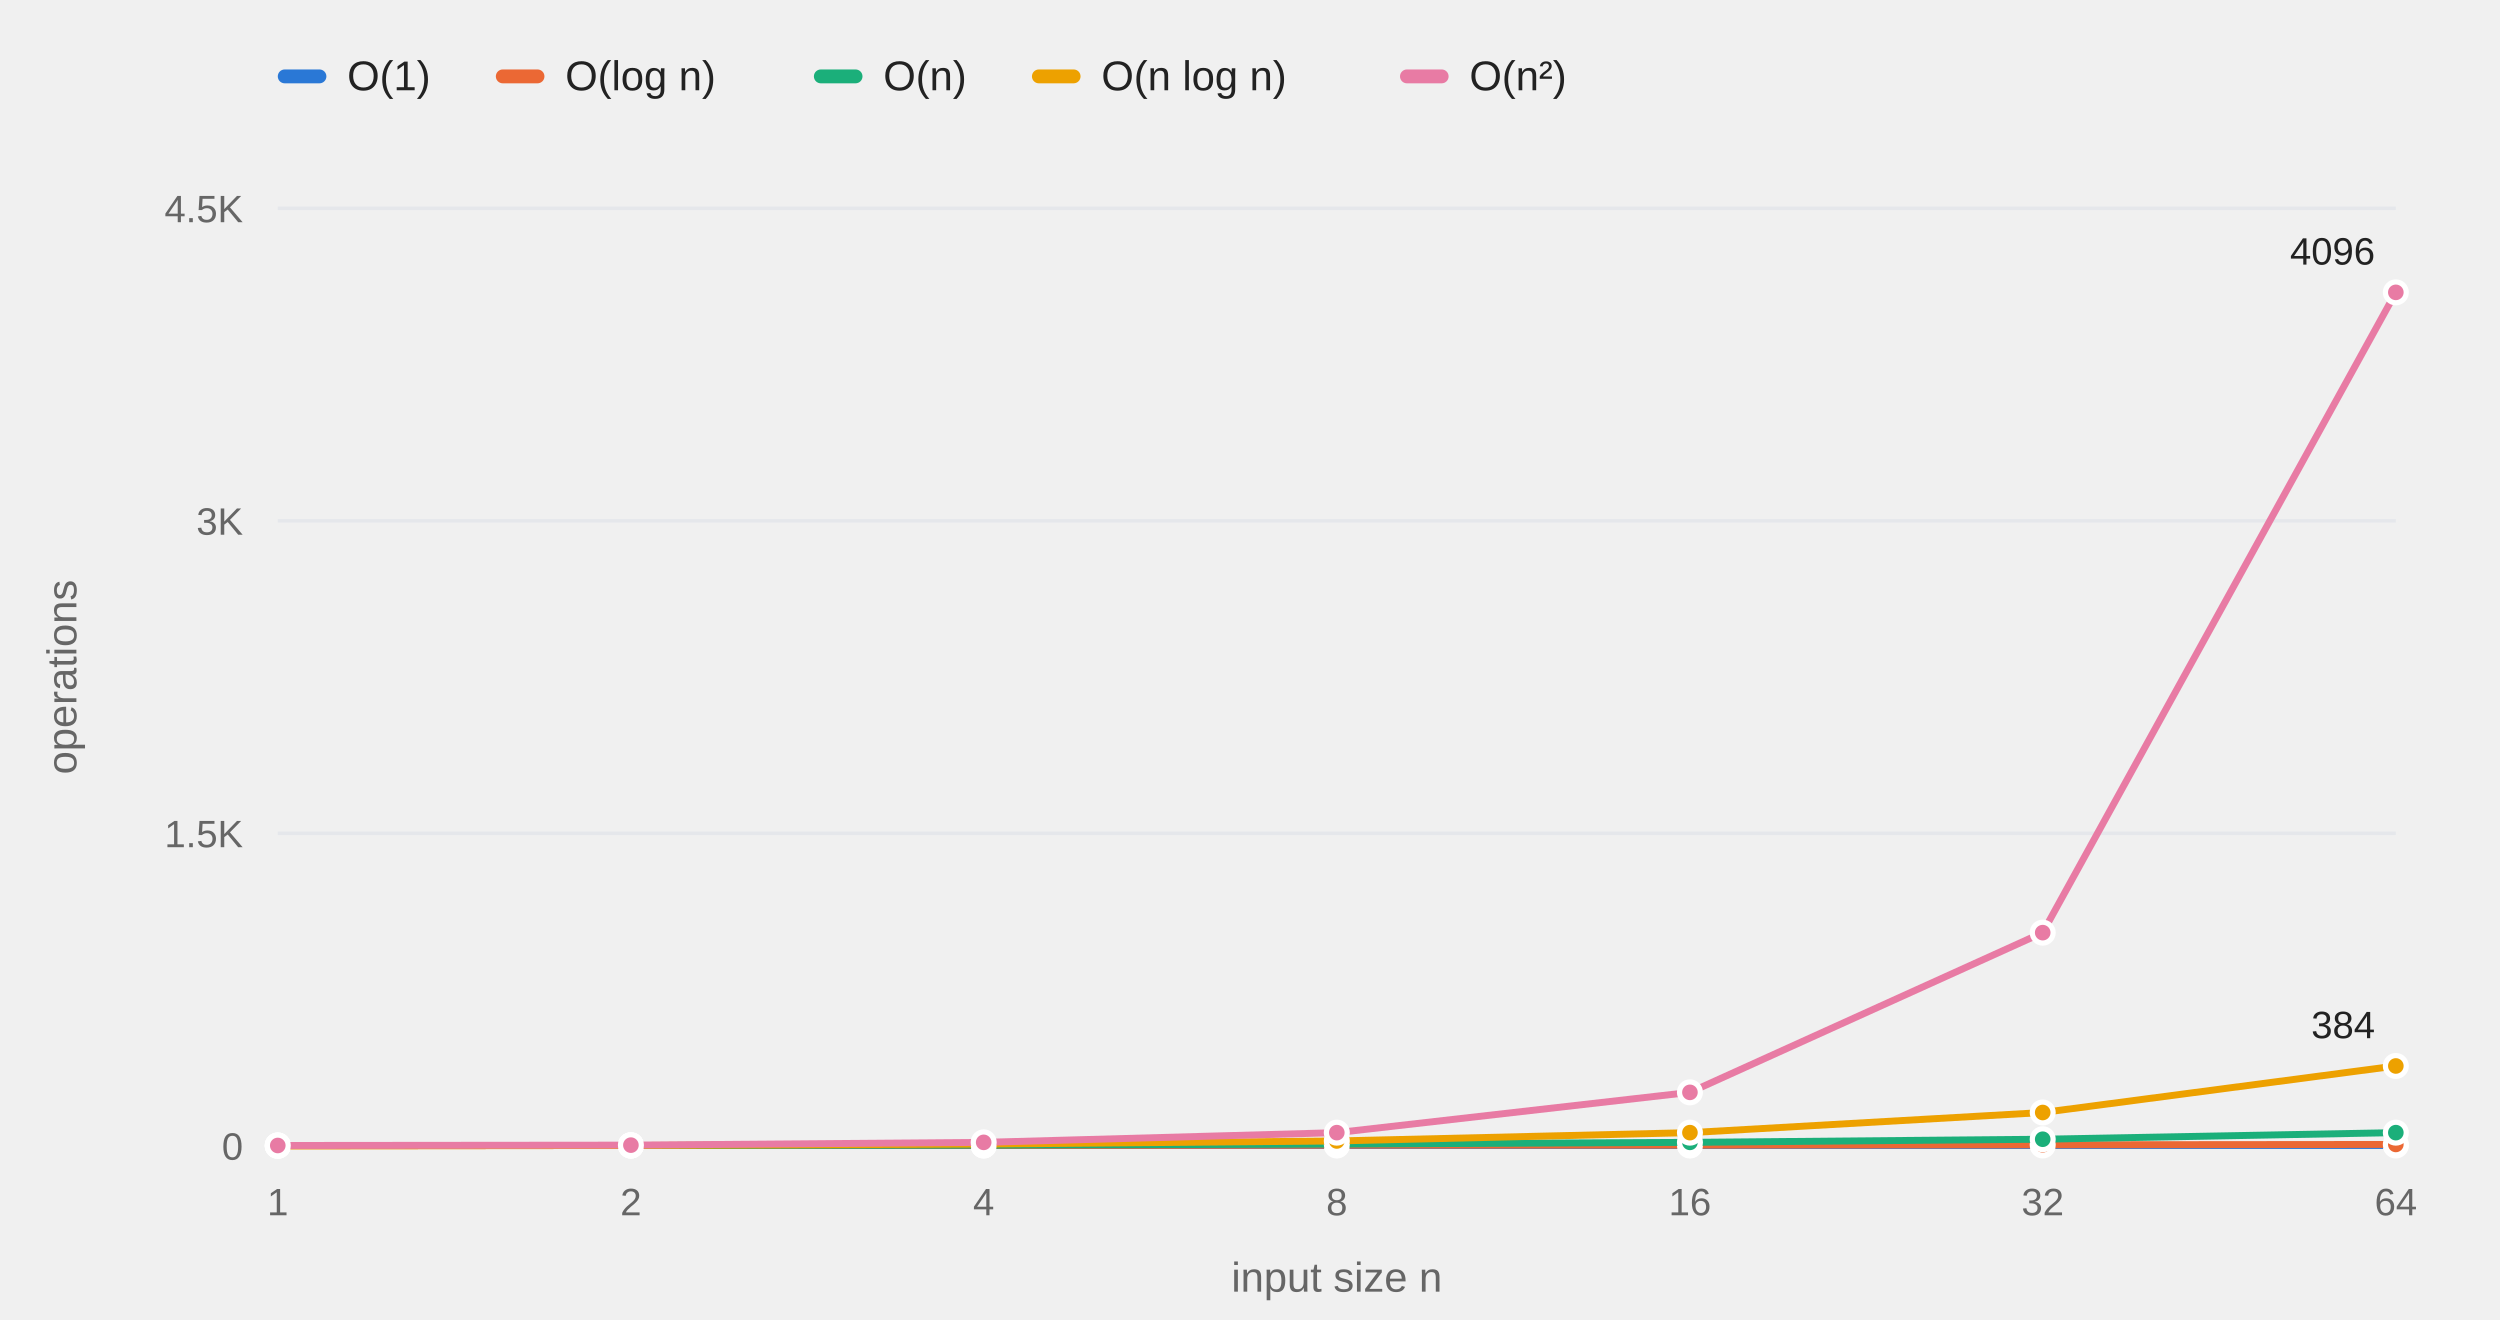
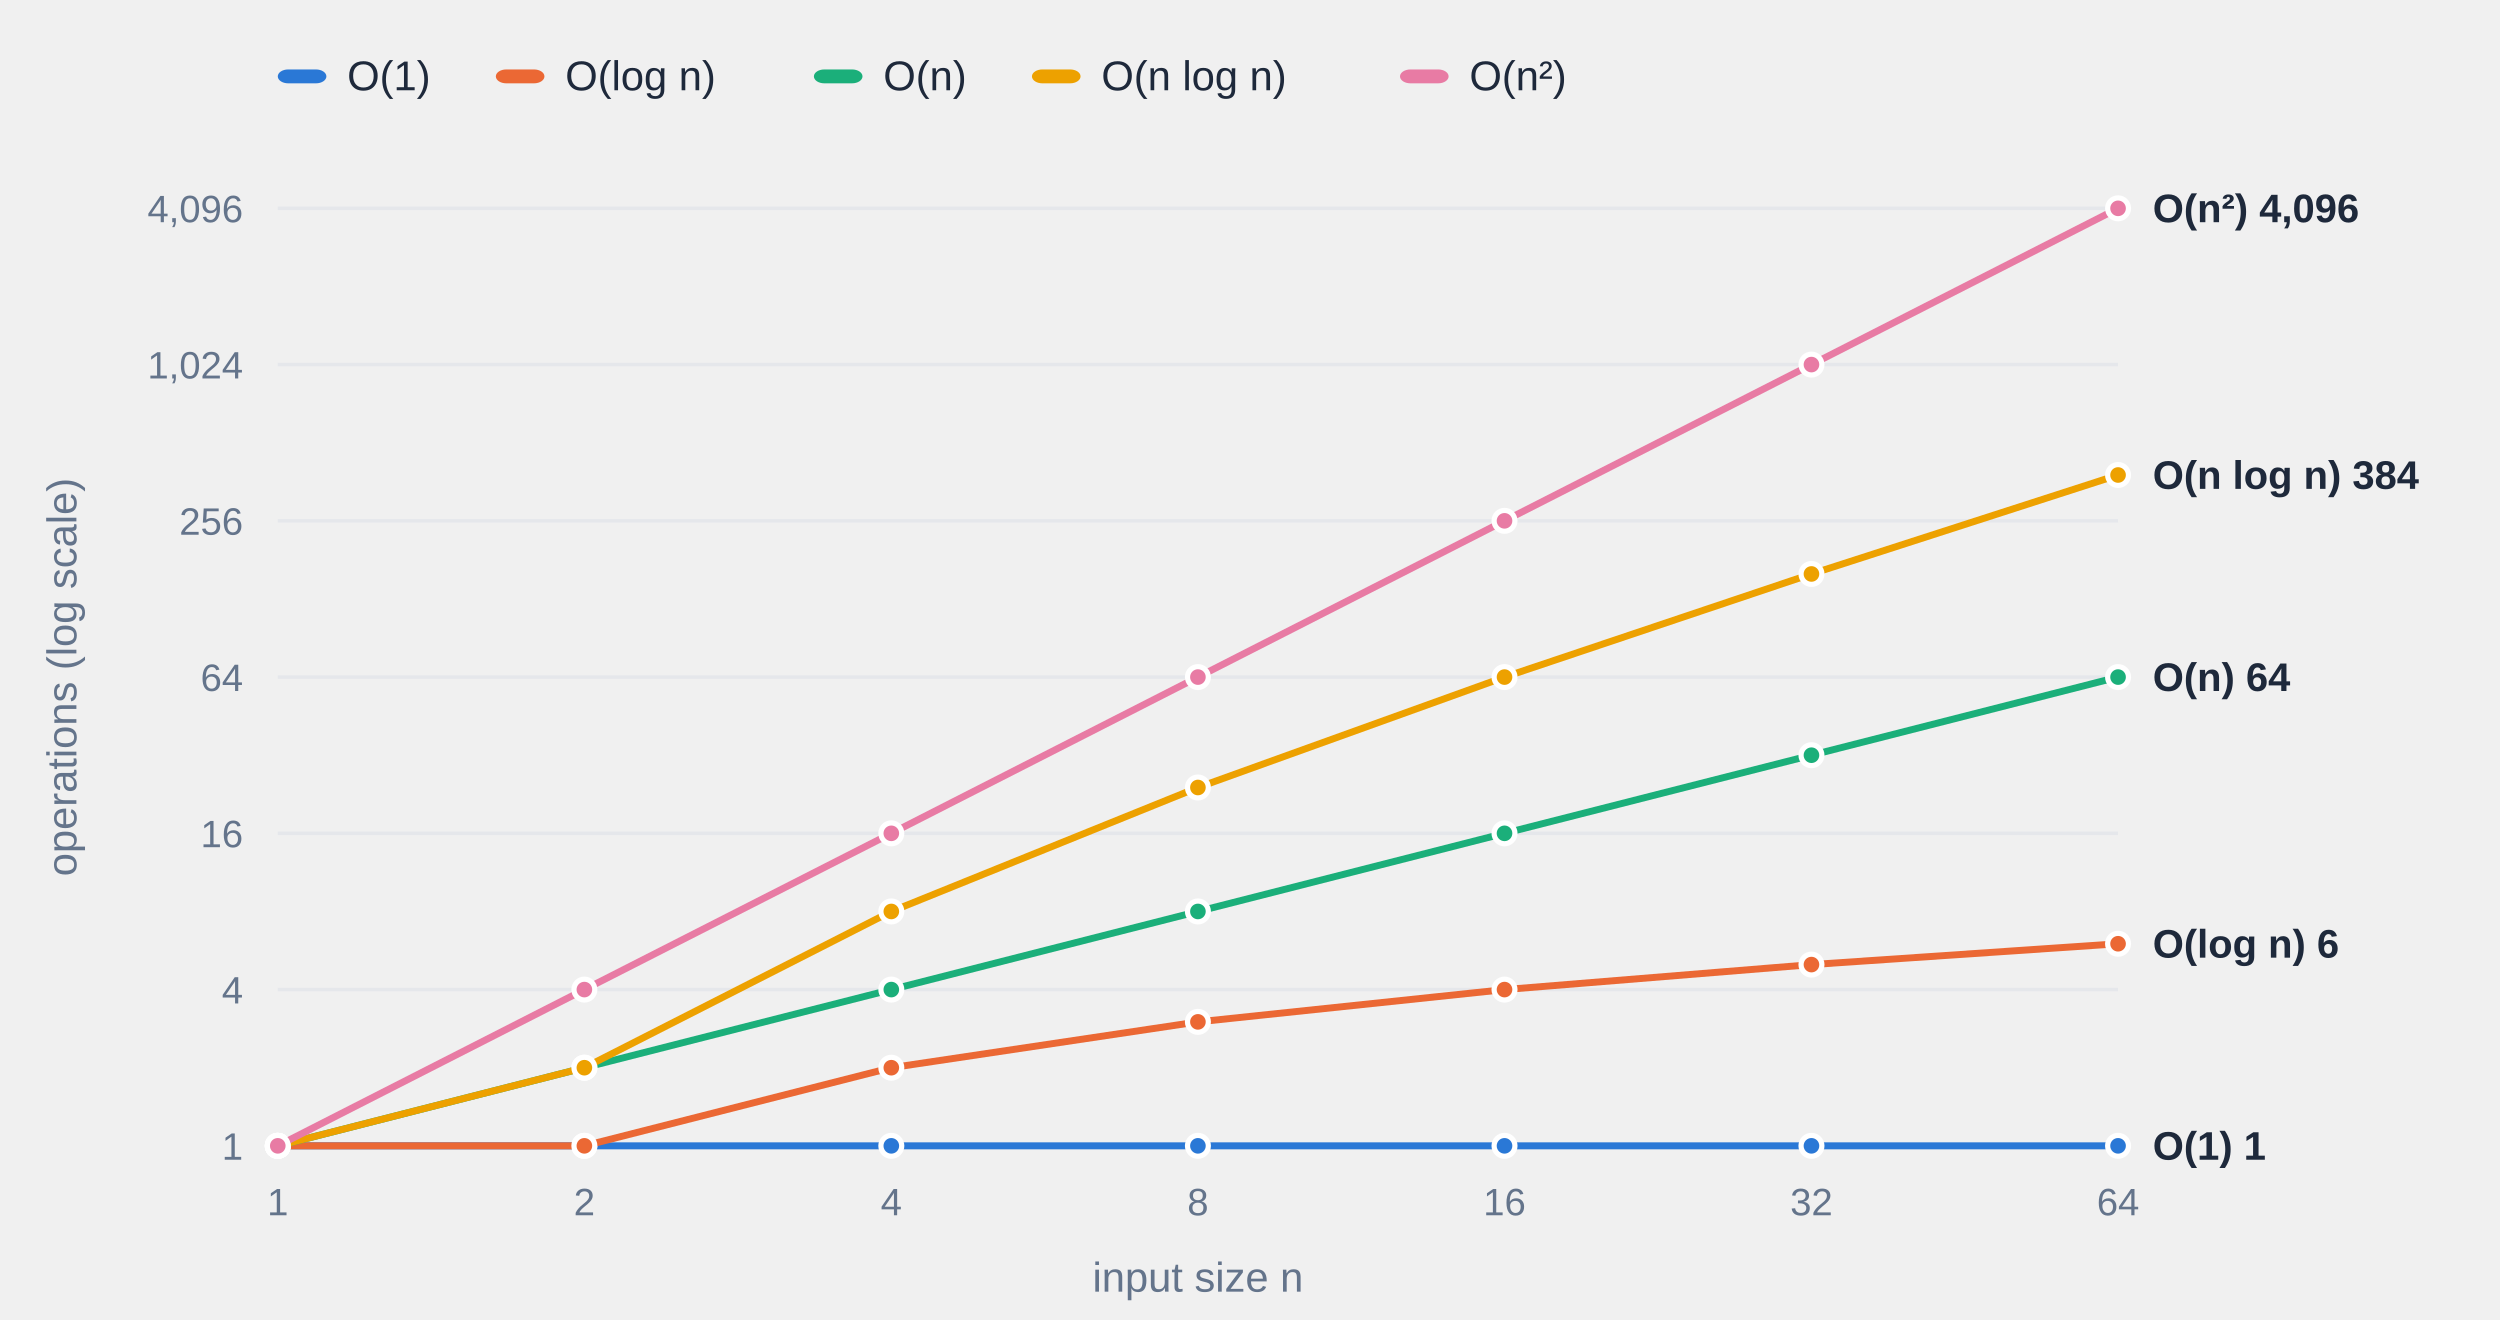
- <svg xmlns="http://www.w3.org/2000/svg" width="720" height="380" viewBox="0 0 720 380" role="img" aria-label="Line chart of illustrative operation counts for n = 1 to 64 on a doubling x axis. At n = 64: O(1) is 1, O(log n) is 6, O(n) is 64, O(n log n) is 384 and O(n squared) is 4096. Only O(n squared) rises steeply; the others stay near the bottom at this scale">
+ <svg xmlns="http://www.w3.org/2000/svg" width="720" height="380" viewBox="0 0 720 380" role="img" aria-label="Line chart of illustrative operation counts for n = 1 to 64 on a doubling x axis and a logarithmic y axis. At n = 64: O(1) is 1, O(log n) is 6, O(n) is 64, O(n log n) is 384 and O(n squared) is 4096; on the log scale every curve is visibly separate, and the gaps between them widen as n grows">
  <defs>
    <marker id="bo-a" viewBox="0 0 10 10" refX="9" refY="5" markerWidth="7" markerHeight="7" orient="auto-start-reverse">
-       <path d="M0 0 L10 5 L0 10 Z" fill="#555555" />
+       <path d="M0 0 L10 5 L0 10 Z" fill="#7C8DA6" />
    </marker>
    <marker id="bo-h" viewBox="0 0 10 10" refX="9" refY="5" markerWidth="7" markerHeight="7" orient="auto-start-reverse">
      <path d="M0 0 L10 5 L0 10 Z" fill="#B45309" />
    </marker>
+     <filter id="bo-s" x="-10%" y="-15%" width="120%" height="150%">
+       <feDropShadow dx="0" dy="1.5" stdDeviation="1.5" flood-color="#0F172A" flood-opacity="0.10" />
+     </filter>
  </defs>
-   <path d="M80 330.0 H690" stroke="#E5E7EB" stroke-width="1" />
-   <text x="70" y="334.0" text-anchor="end" font-family="system-ui, -apple-system, 'Segoe UI', Arial, sans-serif" font-size="11" font-weight="400" fill="#666666">0</text>
-   <path d="M80 240.0 H690" stroke="#E5E7EB" stroke-width="1" />
-   <text x="70" y="244.0" text-anchor="end" font-family="system-ui, -apple-system, 'Segoe UI', Arial, sans-serif" font-size="11" font-weight="400" fill="#666666">1.5K</text>
-   <path d="M80 150.0 H690" stroke="#E5E7EB" stroke-width="1" />
-   <text x="70" y="154.0" text-anchor="end" font-family="system-ui, -apple-system, 'Segoe UI', Arial, sans-serif" font-size="11" font-weight="400" fill="#666666">3K</text>
-   <path d="M80 60.0 H690" stroke="#E5E7EB" stroke-width="1" />
-   <text x="70" y="64.0" text-anchor="end" font-family="system-ui, -apple-system, 'Segoe UI', Arial, sans-serif" font-size="11" font-weight="400" fill="#666666">4.5K</text>
-   <text x="80.0" y="350" text-anchor="middle" font-family="system-ui, -apple-system, 'Segoe UI', Arial, sans-serif" font-size="11" font-weight="400" fill="#666666">1</text>
-   <text x="181.7" y="350" text-anchor="middle" font-family="system-ui, -apple-system, 'Segoe UI', Arial, sans-serif" font-size="11" font-weight="400" fill="#666666">2</text>
-   <text x="283.3" y="350" text-anchor="middle" font-family="system-ui, -apple-system, 'Segoe UI', Arial, sans-serif" font-size="11" font-weight="400" fill="#666666">4</text>
-   <text x="385.0" y="350" text-anchor="middle" font-family="system-ui, -apple-system, 'Segoe UI', Arial, sans-serif" font-size="11" font-weight="400" fill="#666666">8</text>
-   <text x="486.7" y="350" text-anchor="middle" font-family="system-ui, -apple-system, 'Segoe UI', Arial, sans-serif" font-size="11" font-weight="400" fill="#666666">16</text>
-   <text x="588.3" y="350" text-anchor="middle" font-family="system-ui, -apple-system, 'Segoe UI', Arial, sans-serif" font-size="11" font-weight="400" fill="#666666">32</text>
-   <text x="690.0" y="350" text-anchor="middle" font-family="system-ui, -apple-system, 'Segoe UI', Arial, sans-serif" font-size="11" font-weight="400" fill="#666666">64</text>
-   <path d="M80 330 H690" stroke="#9CA3AF" stroke-width="1" />
-   <text x="385.0" y="372" text-anchor="middle" font-family="system-ui, -apple-system, 'Segoe UI', Arial, sans-serif" font-size="12" font-weight="400" fill="#666666">input size n</text>
-   <text x="22" y="195.0" transform="rotate(-90 22 195.0)" text-anchor="middle" font-family="system-ui, -apple-system, 'Segoe UI', Arial, sans-serif" font-size="12" fill="#666666">operations</text>
-   <polyline points="80.0,329.9 181.7,329.9 283.3,329.9 385.0,329.9 486.7,329.9 588.3,329.9 690.0,329.9" fill="none" stroke="#2a78d6" stroke-width="2" stroke-linejoin="round" stroke-linecap="round" />
-   <circle cx="80.0" cy="329.9" r="3" fill="#2a78d6" stroke="#FFFFFF" stroke-width="1.5" />
-   <circle cx="181.7" cy="329.9" r="3" fill="#2a78d6" stroke="#FFFFFF" stroke-width="1.5" />
-   <circle cx="283.3" cy="329.9" r="3" fill="#2a78d6" stroke="#FFFFFF" stroke-width="1.5" />
-   <circle cx="385.0" cy="329.9" r="3" fill="#2a78d6" stroke="#FFFFFF" stroke-width="1.5" />
-   <circle cx="486.7" cy="329.9" r="3" fill="#2a78d6" stroke="#FFFFFF" stroke-width="1.5" />
-   <circle cx="588.3" cy="329.9" r="3" fill="#2a78d6" stroke="#FFFFFF" stroke-width="1.5" />
-   <circle cx="690.0" cy="329.9" r="3" fill="#2a78d6" stroke="#FFFFFF" stroke-width="1.5" />
-   <rect x="80" y="20" width="14" height="4" rx="2" fill="#2a78d6" />
-   <text x="100" y="26" text-anchor="start" font-family="system-ui, -apple-system, 'Segoe UI', Arial, sans-serif" font-size="12" font-weight="400" fill="#222222">O(1)</text>
-   <polyline points="80.0,330.0 181.7,329.9 283.3,329.9 385.0,329.8 486.7,329.8 588.3,329.7 690.0,329.6" fill="none" stroke="#eb6834" stroke-width="2" stroke-linejoin="round" stroke-linecap="round" />
+   <path d="M80 330.0 H610" stroke="#E5E7EB" stroke-width="1" />
+   <text x="70" y="334.0" text-anchor="end" font-family="system-ui, -apple-system, 'Segoe UI', Arial, sans-serif" font-size="11" font-weight="400" fill="#64748B">1</text>
+   <path d="M80 285.0 H610" stroke="#E5E7EB" stroke-width="1" />
+   <text x="70" y="289.0" text-anchor="end" font-family="system-ui, -apple-system, 'Segoe UI', Arial, sans-serif" font-size="11" font-weight="400" fill="#64748B">4</text>
+   <path d="M80 240.0 H610" stroke="#E5E7EB" stroke-width="1" />
+   <text x="70" y="244.0" text-anchor="end" font-family="system-ui, -apple-system, 'Segoe UI', Arial, sans-serif" font-size="11" font-weight="400" fill="#64748B">16</text>
+   <path d="M80 195.0 H610" stroke="#E5E7EB" stroke-width="1" />
+   <text x="70" y="199.0" text-anchor="end" font-family="system-ui, -apple-system, 'Segoe UI', Arial, sans-serif" font-size="11" font-weight="400" fill="#64748B">64</text>
+   <path d="M80 150.0 H610" stroke="#E5E7EB" stroke-width="1" />
+   <text x="70" y="154.0" text-anchor="end" font-family="system-ui, -apple-system, 'Segoe UI', Arial, sans-serif" font-size="11" font-weight="400" fill="#64748B">256</text>
+   <path d="M80 105.0 H610" stroke="#E5E7EB" stroke-width="1" />
+   <text x="70" y="109.0" text-anchor="end" font-family="system-ui, -apple-system, 'Segoe UI', Arial, sans-serif" font-size="11" font-weight="400" fill="#64748B">1,024</text>
+   <path d="M80 60.0 H610" stroke="#E5E7EB" stroke-width="1" />
+   <text x="70" y="64.0" text-anchor="end" font-family="system-ui, -apple-system, 'Segoe UI', Arial, sans-serif" font-size="11" font-weight="400" fill="#64748B">4,096</text>
+   <text x="80.0" y="350" text-anchor="middle" font-family="system-ui, -apple-system, 'Segoe UI', Arial, sans-serif" font-size="11" font-weight="400" fill="#64748B">1</text>
+   <text x="168.3" y="350" text-anchor="middle" font-family="system-ui, -apple-system, 'Segoe UI', Arial, sans-serif" font-size="11" font-weight="400" fill="#64748B">2</text>
+   <text x="256.7" y="350" text-anchor="middle" font-family="system-ui, -apple-system, 'Segoe UI', Arial, sans-serif" font-size="11" font-weight="400" fill="#64748B">4</text>
+   <text x="345.0" y="350" text-anchor="middle" font-family="system-ui, -apple-system, 'Segoe UI', Arial, sans-serif" font-size="11" font-weight="400" fill="#64748B">8</text>
+   <text x="433.3" y="350" text-anchor="middle" font-family="system-ui, -apple-system, 'Segoe UI', Arial, sans-serif" font-size="11" font-weight="400" fill="#64748B">16</text>
+   <text x="521.7" y="350" text-anchor="middle" font-family="system-ui, -apple-system, 'Segoe UI', Arial, sans-serif" font-size="11" font-weight="400" fill="#64748B">32</text>
+   <text x="610.0" y="350" text-anchor="middle" font-family="system-ui, -apple-system, 'Segoe UI', Arial, sans-serif" font-size="11" font-weight="400" fill="#64748B">64</text>
+   <path d="M80 330 H610" stroke="#9CA3AF" stroke-width="1" />
+   <text x="345.0" y="372" text-anchor="middle" font-family="system-ui, -apple-system, 'Segoe UI', Arial, sans-serif" font-size="12" font-weight="400" fill="#64748B">input size n</text>
+   <text x="22" y="195.0" transform="rotate(-90 22 195.0)" text-anchor="middle" font-family="system-ui, -apple-system, 'Segoe UI', Arial, sans-serif" font-size="12" fill="#64748B">operations (log scale)</text>
+   <polyline points="80.0,330.0 168.3,330.0 256.7,330.0 345.0,330.0 433.3,330.0 521.7,330.0 610.0,330.0" fill="none" stroke="#2a78d6" stroke-width="2" stroke-linejoin="round" stroke-linecap="round" />
+   <circle cx="80.0" cy="330.0" r="3" fill="#2a78d6" stroke="#FFFFFF" stroke-width="1.5" />
+   <circle cx="168.3" cy="330.0" r="3" fill="#2a78d6" stroke="#FFFFFF" stroke-width="1.5" />
+   <circle cx="256.7" cy="330.0" r="3" fill="#2a78d6" stroke="#FFFFFF" stroke-width="1.5" />
+   <circle cx="345.0" cy="330.0" r="3" fill="#2a78d6" stroke="#FFFFFF" stroke-width="1.5" />
+   <circle cx="433.3" cy="330.0" r="3" fill="#2a78d6" stroke="#FFFFFF" stroke-width="1.5" />
+   <circle cx="521.7" cy="330.0" r="3" fill="#2a78d6" stroke="#FFFFFF" stroke-width="1.5" />
+   <circle cx="610.0" cy="330.0" r="3" fill="#2a78d6" stroke="#FFFFFF" stroke-width="1.5" />
+   <rect x="80" y="20" width="14" height="4" rx="3" fill="#2a78d6" />
+   <text x="100" y="26" text-anchor="start" font-family="system-ui, -apple-system, 'Segoe UI', Arial, sans-serif" font-size="12" font-weight="400" fill="#1E293B">O(1)</text>
+   <polyline points="80.0,330.0 168.3,330.0 256.7,307.5 345.0,294.3 433.3,285.0 521.7,277.8 610.0,271.8" fill="none" stroke="#eb6834" stroke-width="2" stroke-linejoin="round" stroke-linecap="round" />
  <circle cx="80.0" cy="330.0" r="3" fill="#eb6834" stroke="#FFFFFF" stroke-width="1.5" />
-   <circle cx="181.7" cy="329.9" r="3" fill="#eb6834" stroke="#FFFFFF" stroke-width="1.5" />
-   <circle cx="283.3" cy="329.9" r="3" fill="#eb6834" stroke="#FFFFFF" stroke-width="1.5" />
-   <circle cx="385.0" cy="329.8" r="3" fill="#eb6834" stroke="#FFFFFF" stroke-width="1.5" />
-   <circle cx="486.7" cy="329.8" r="3" fill="#eb6834" stroke="#FFFFFF" stroke-width="1.5" />
-   <circle cx="588.3" cy="329.7" r="3" fill="#eb6834" stroke="#FFFFFF" stroke-width="1.5" />
-   <circle cx="690.0" cy="329.6" r="3" fill="#eb6834" stroke="#FFFFFF" stroke-width="1.5" />
-   <rect x="142.8" y="20" width="14" height="4" rx="2" fill="#eb6834" />
-   <text x="162.8" y="26" text-anchor="start" font-family="system-ui, -apple-system, 'Segoe UI', Arial, sans-serif" font-size="12" font-weight="400" fill="#222222">O(log n)</text>
-   <polyline points="80.0,329.9 181.7,329.9 283.3,329.8 385.0,329.5 486.7,329.0 588.3,328.1 690.0,326.2" fill="none" stroke="#1baf7a" stroke-width="2" stroke-linejoin="round" stroke-linecap="round" />
-   <circle cx="80.0" cy="329.9" r="3" fill="#1baf7a" stroke="#FFFFFF" stroke-width="1.5" />
-   <circle cx="181.7" cy="329.9" r="3" fill="#1baf7a" stroke="#FFFFFF" stroke-width="1.5" />
-   <circle cx="283.3" cy="329.8" r="3" fill="#1baf7a" stroke="#FFFFFF" stroke-width="1.5" />
-   <circle cx="385.0" cy="329.5" r="3" fill="#1baf7a" stroke="#FFFFFF" stroke-width="1.5" />
-   <circle cx="486.7" cy="329.0" r="3" fill="#1baf7a" stroke="#FFFFFF" stroke-width="1.5" />
-   <circle cx="588.3" cy="328.1" r="3" fill="#1baf7a" stroke="#FFFFFF" stroke-width="1.5" />
-   <circle cx="690.0" cy="326.2" r="3" fill="#1baf7a" stroke="#FFFFFF" stroke-width="1.5" />
-   <rect x="234.4" y="20" width="14" height="4" rx="2" fill="#1baf7a" />
-   <text x="254.4" y="26" text-anchor="start" font-family="system-ui, -apple-system, 'Segoe UI', Arial, sans-serif" font-size="12" font-weight="400" fill="#222222">O(n)</text>
-   <polyline points="80.0,330.0 181.7,329.9 283.3,329.5 385.0,328.6 486.7,326.2 588.3,320.4 690.0,307.0" fill="none" stroke="#eda100" stroke-width="2" stroke-linejoin="round" stroke-linecap="round" />
+   <circle cx="168.3" cy="330.0" r="3" fill="#eb6834" stroke="#FFFFFF" stroke-width="1.5" />
+   <circle cx="256.7" cy="307.5" r="3" fill="#eb6834" stroke="#FFFFFF" stroke-width="1.5" />
+   <circle cx="345.0" cy="294.3" r="3" fill="#eb6834" stroke="#FFFFFF" stroke-width="1.5" />
+   <circle cx="433.3" cy="285.0" r="3" fill="#eb6834" stroke="#FFFFFF" stroke-width="1.5" />
+   <circle cx="521.7" cy="277.8" r="3" fill="#eb6834" stroke="#FFFFFF" stroke-width="1.5" />
+   <circle cx="610.0" cy="271.8" r="3" fill="#eb6834" stroke="#FFFFFF" stroke-width="1.5" />
+   <rect x="142.8" y="20" width="14" height="4" rx="3" fill="#eb6834" />
+   <text x="162.8" y="26" text-anchor="start" font-family="system-ui, -apple-system, 'Segoe UI', Arial, sans-serif" font-size="12" font-weight="400" fill="#1E293B">O(log n)</text>
+   <polyline points="80.0,330.0 168.3,307.5 256.7,285.0 345.0,262.5 433.3,240.0 521.7,217.5 610.0,195.0" fill="none" stroke="#1baf7a" stroke-width="2" stroke-linejoin="round" stroke-linecap="round" />
+   <circle cx="80.0" cy="330.0" r="3" fill="#1baf7a" stroke="#FFFFFF" stroke-width="1.5" />
+   <circle cx="168.3" cy="307.5" r="3" fill="#1baf7a" stroke="#FFFFFF" stroke-width="1.5" />
+   <circle cx="256.7" cy="285.0" r="3" fill="#1baf7a" stroke="#FFFFFF" stroke-width="1.5" />
+   <circle cx="345.0" cy="262.5" r="3" fill="#1baf7a" stroke="#FFFFFF" stroke-width="1.5" />
+   <circle cx="433.3" cy="240.0" r="3" fill="#1baf7a" stroke="#FFFFFF" stroke-width="1.5" />
+   <circle cx="521.7" cy="217.5" r="3" fill="#1baf7a" stroke="#FFFFFF" stroke-width="1.5" />
+   <circle cx="610.0" cy="195.0" r="3" fill="#1baf7a" stroke="#FFFFFF" stroke-width="1.5" />
+   <rect x="234.4" y="20" width="14" height="4" rx="3" fill="#1baf7a" />
+   <text x="254.4" y="26" text-anchor="start" font-family="system-ui, -apple-system, 'Segoe UI', Arial, sans-serif" font-size="12" font-weight="400" fill="#1E293B">O(n)</text>
+   <polyline points="80.0,330.0 168.3,307.5 256.7,262.5 345.0,226.8 433.3,195.0 521.7,165.3 610.0,136.8" fill="none" stroke="#eda100" stroke-width="2" stroke-linejoin="round" stroke-linecap="round" />
  <circle cx="80.0" cy="330.0" r="3" fill="#eda100" stroke="#FFFFFF" stroke-width="1.5" />
-   <circle cx="181.7" cy="329.9" r="3" fill="#eda100" stroke="#FFFFFF" stroke-width="1.5" />
-   <circle cx="283.3" cy="329.5" r="3" fill="#eda100" stroke="#FFFFFF" stroke-width="1.5" />
-   <circle cx="385.0" cy="328.6" r="3" fill="#eda100" stroke="#FFFFFF" stroke-width="1.5" />
-   <circle cx="486.7" cy="326.2" r="3" fill="#eda100" stroke="#FFFFFF" stroke-width="1.5" />
-   <circle cx="588.3" cy="320.4" r="3" fill="#eda100" stroke="#FFFFFF" stroke-width="1.5" />
-   <circle cx="690.0" cy="307.0" r="3" fill="#eda100" stroke="#FFFFFF" stroke-width="1.5" />
-   <rect x="297.2" y="20" width="14" height="4" rx="2" fill="#eda100" />
-   <text x="317.2" y="26" text-anchor="start" font-family="system-ui, -apple-system, 'Segoe UI', Arial, sans-serif" font-size="12" font-weight="400" fill="#222222">O(n log n)</text>
-   <polyline points="80.0,329.9 181.7,329.8 283.3,329.0 385.0,326.2 486.7,314.6 588.3,268.6 690.0,84.2" fill="none" stroke="#e87ba4" stroke-width="2" stroke-linejoin="round" stroke-linecap="round" />
-   <circle cx="80.0" cy="329.9" r="3" fill="#e87ba4" stroke="#FFFFFF" stroke-width="1.5" />
-   <circle cx="181.7" cy="329.8" r="3" fill="#e87ba4" stroke="#FFFFFF" stroke-width="1.5" />
-   <circle cx="283.3" cy="329.0" r="3" fill="#e87ba4" stroke="#FFFFFF" stroke-width="1.5" />
-   <circle cx="385.0" cy="326.2" r="3" fill="#e87ba4" stroke="#FFFFFF" stroke-width="1.5" />
-   <circle cx="486.7" cy="314.6" r="3" fill="#e87ba4" stroke="#FFFFFF" stroke-width="1.5" />
-   <circle cx="588.3" cy="268.6" r="3" fill="#e87ba4" stroke="#FFFFFF" stroke-width="1.5" />
-   <circle cx="690.0" cy="84.2" r="3" fill="#e87ba4" stroke="#FFFFFF" stroke-width="1.5" />
-   <rect x="403.2" y="20" width="14" height="4" rx="2" fill="#e87ba4" />
-   <text x="423.2" y="26" text-anchor="start" font-family="system-ui, -apple-system, 'Segoe UI', Arial, sans-serif" font-size="12" font-weight="400" fill="#222222">O(n²)</text>
-   <text x="684" y="76.2" text-anchor="end" font-family="system-ui, -apple-system, 'Segoe UI', Arial, sans-serif" font-size="11" font-weight="400" fill="#222222">4096</text>
-   <text x="684" y="299.0" text-anchor="end" font-family="system-ui, -apple-system, 'Segoe UI', Arial, sans-serif" font-size="11" font-weight="400" fill="#222222">384</text>
+   <circle cx="168.3" cy="307.5" r="3" fill="#eda100" stroke="#FFFFFF" stroke-width="1.5" />
+   <circle cx="256.7" cy="262.5" r="3" fill="#eda100" stroke="#FFFFFF" stroke-width="1.5" />
+   <circle cx="345.0" cy="226.8" r="3" fill="#eda100" stroke="#FFFFFF" stroke-width="1.5" />
+   <circle cx="433.3" cy="195.0" r="3" fill="#eda100" stroke="#FFFFFF" stroke-width="1.5" />
+   <circle cx="521.7" cy="165.3" r="3" fill="#eda100" stroke="#FFFFFF" stroke-width="1.5" />
+   <circle cx="610.0" cy="136.8" r="3" fill="#eda100" stroke="#FFFFFF" stroke-width="1.5" />
+   <rect x="297.2" y="20" width="14" height="4" rx="3" fill="#eda100" />
+   <text x="317.2" y="26" text-anchor="start" font-family="system-ui, -apple-system, 'Segoe UI', Arial, sans-serif" font-size="12" font-weight="400" fill="#1E293B">O(n log n)</text>
+   <polyline points="80.0,330.0 168.3,285.0 256.7,240.0 345.0,195.0 433.3,150.0 521.7,105.0 610.0,60.0" fill="none" stroke="#e87ba4" stroke-width="2" stroke-linejoin="round" stroke-linecap="round" />
+   <circle cx="80.0" cy="330.0" r="3" fill="#e87ba4" stroke="#FFFFFF" stroke-width="1.5" />
+   <circle cx="168.3" cy="285.0" r="3" fill="#e87ba4" stroke="#FFFFFF" stroke-width="1.5" />
+   <circle cx="256.7" cy="240.0" r="3" fill="#e87ba4" stroke="#FFFFFF" stroke-width="1.5" />
+   <circle cx="345.0" cy="195.0" r="3" fill="#e87ba4" stroke="#FFFFFF" stroke-width="1.5" />
+   <circle cx="433.3" cy="150.0" r="3" fill="#e87ba4" stroke="#FFFFFF" stroke-width="1.5" />
+   <circle cx="521.7" cy="105.0" r="3" fill="#e87ba4" stroke="#FFFFFF" stroke-width="1.5" />
+   <circle cx="610.0" cy="60.0" r="3" fill="#e87ba4" stroke="#FFFFFF" stroke-width="1.5" />
+   <rect x="403.2" y="20" width="14" height="4" rx="3" fill="#e87ba4" />
+   <text x="423.2" y="26" text-anchor="start" font-family="system-ui, -apple-system, 'Segoe UI', Arial, sans-serif" font-size="12" font-weight="400" fill="#1E293B">O(n²)</text>
+   <text x="620" y="334.0" text-anchor="start" font-family="system-ui, -apple-system, 'Segoe UI', Arial, sans-serif" font-size="11.5" font-weight="600" fill="#1E293B">O(1)  1</text>
+   <text x="620" y="275.8" text-anchor="start" font-family="system-ui, -apple-system, 'Segoe UI', Arial, sans-serif" font-size="11.5" font-weight="600" fill="#1E293B">O(log n)  6</text>
+   <text x="620" y="199.0" text-anchor="start" font-family="system-ui, -apple-system, 'Segoe UI', Arial, sans-serif" font-size="11.5" font-weight="600" fill="#1E293B">O(n)  64</text>
+   <text x="620" y="140.8" text-anchor="start" font-family="system-ui, -apple-system, 'Segoe UI', Arial, sans-serif" font-size="11.5" font-weight="600" fill="#1E293B">O(n log n)  384</text>
+   <text x="620" y="64.0" text-anchor="start" font-family="system-ui, -apple-system, 'Segoe UI', Arial, sans-serif" font-size="11.5" font-weight="600" fill="#1E293B">O(n²)  4,096</text>
</svg>
